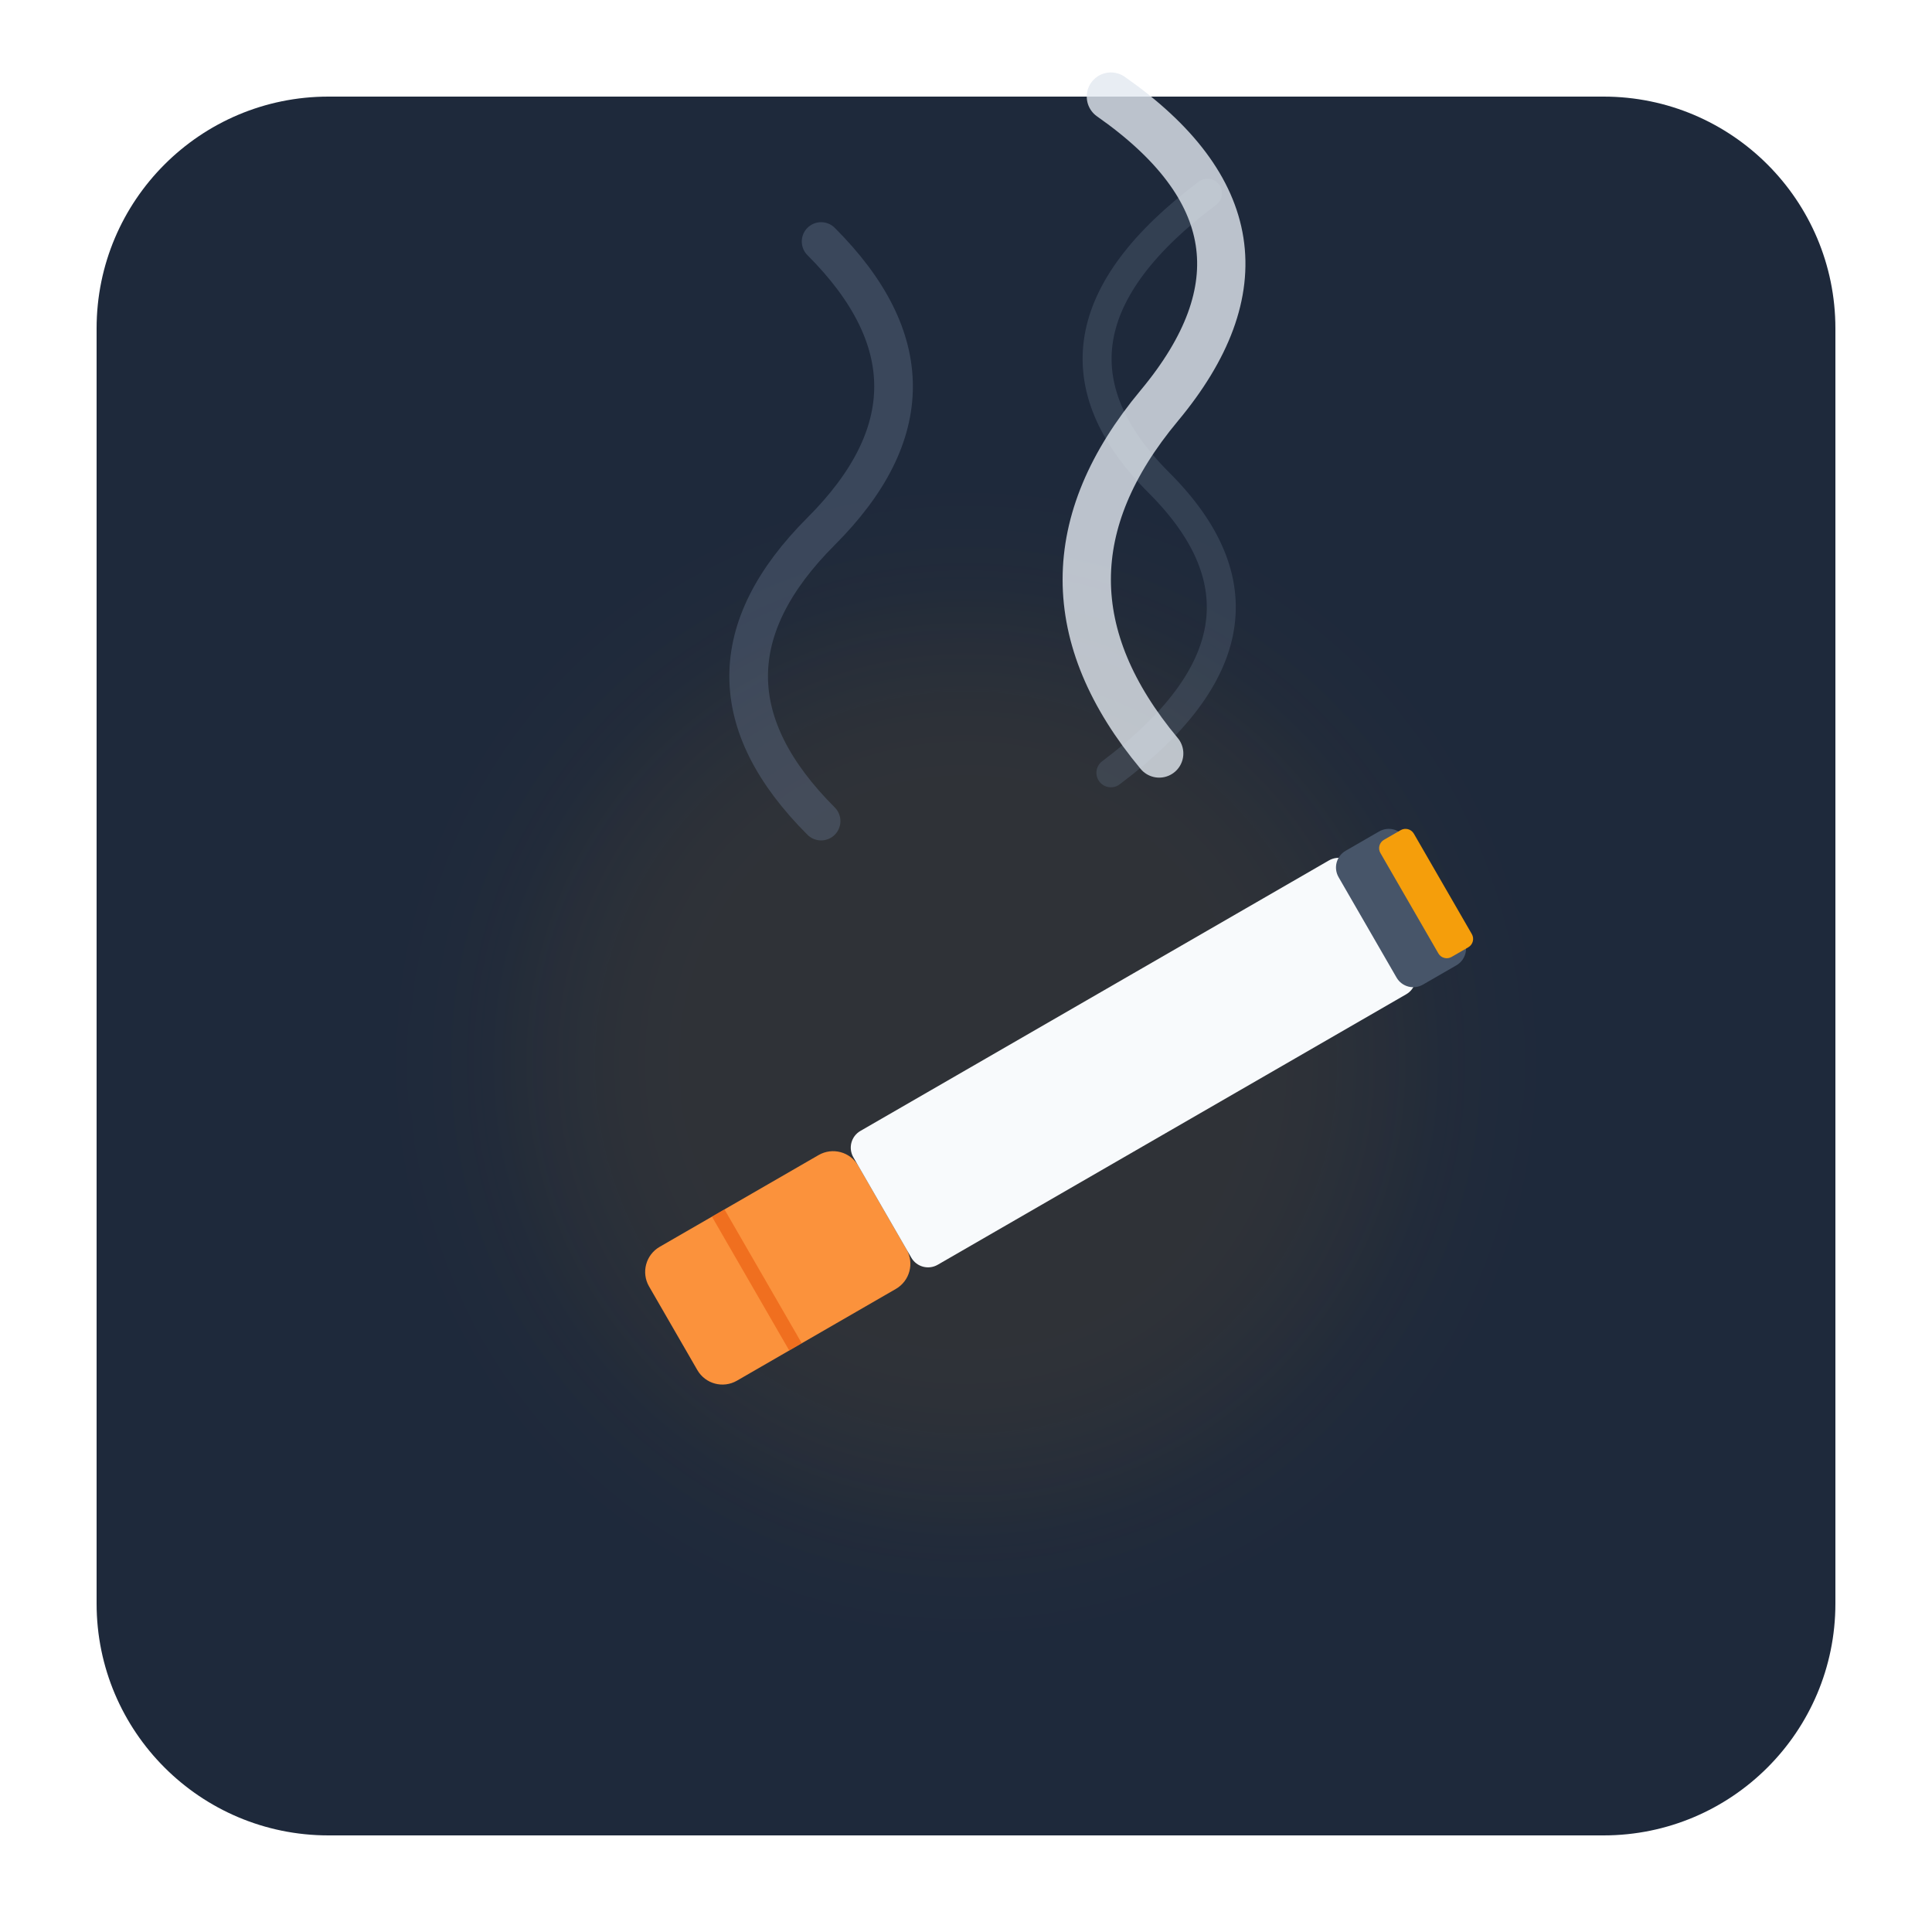
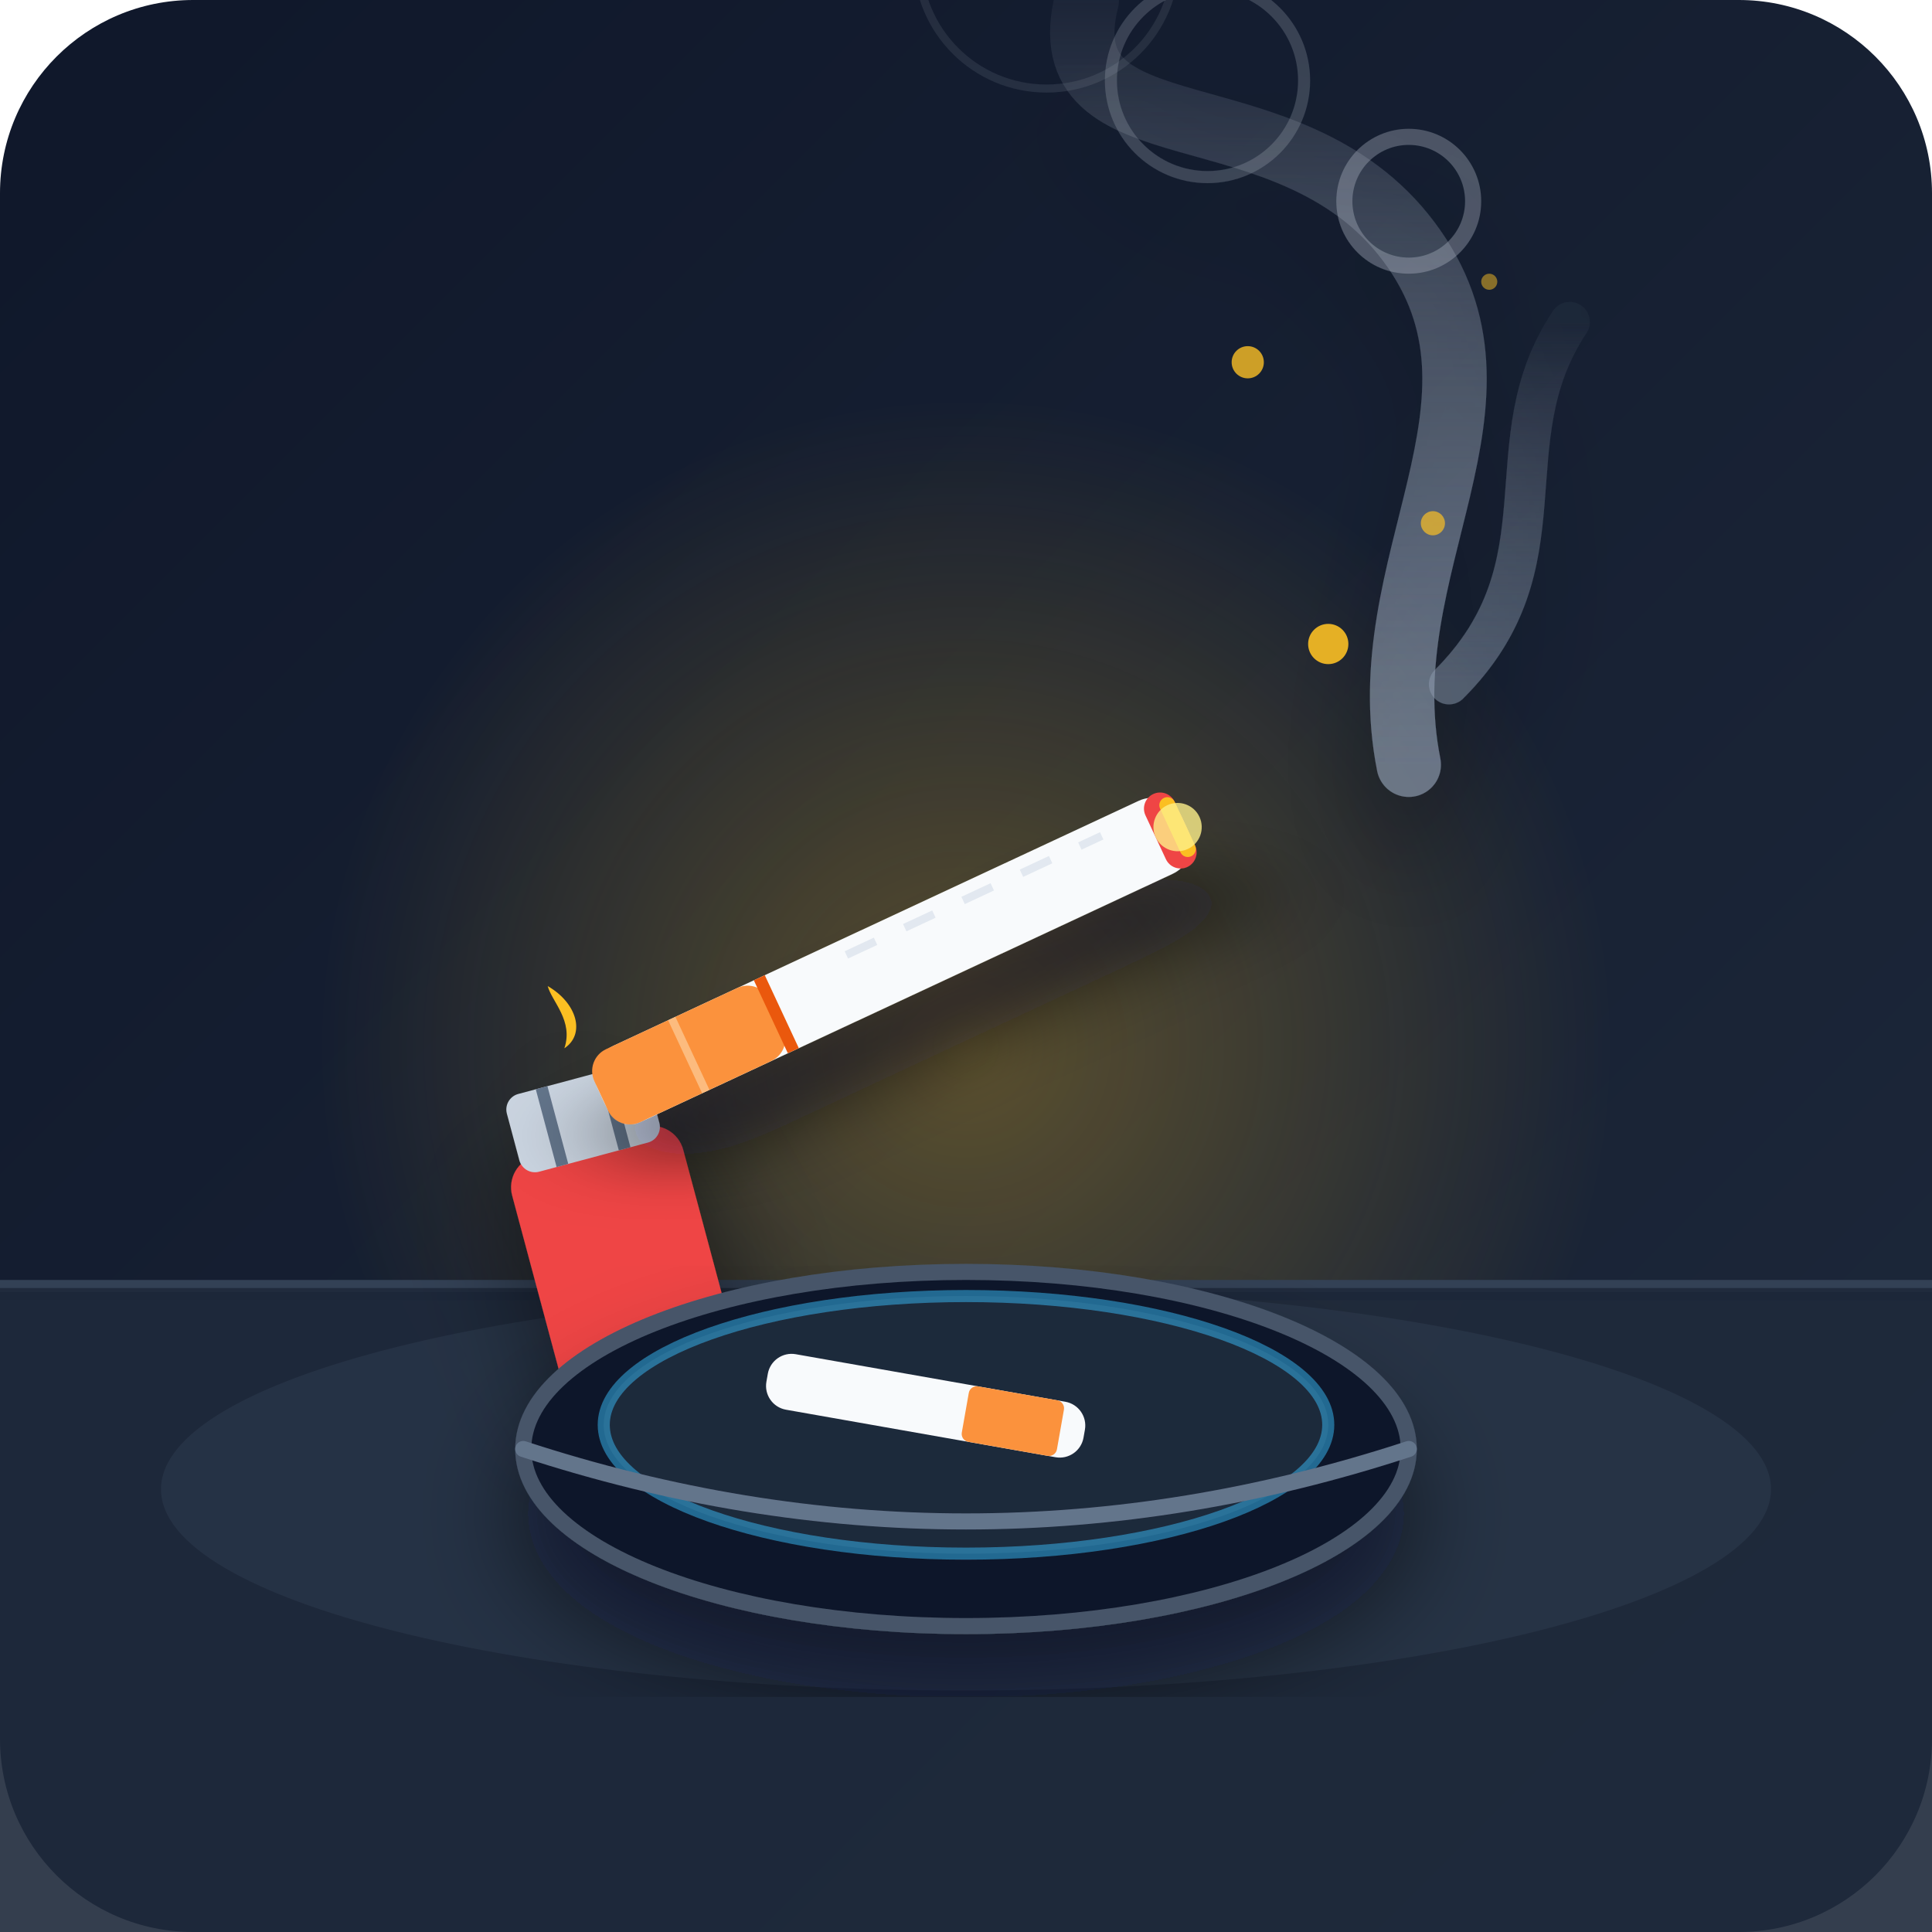
- <svg xmlns="http://www.w3.org/2000/svg" viewBox="0 0 200 200">
-   <rect x="10" y="10" width="180" height="180" rx="24" fill="#1e293b" />
-   <circle cx="100" cy="110" r="45" fill="#f59e0b" opacity="0.08" filter="blur(8px)" />
-   <path d="M 85 85 Q 70 70 85 55 Q 100 40 85 25" fill="none" stroke="#64748b" stroke-width="4" stroke-linecap="round" opacity="0.4" />
-   <path d="M 115 80 Q 135 65 120 50 Q 105 35 125 20" fill="none" stroke="#64748b" stroke-width="3" stroke-linecap="round" opacity="0.3" />
-   <g transform="rotate(-30 100 120)">
-     <rect x="65" y="112" width="25" height="16" rx="3" fill="#fb923c" />
-     <line x1="75" y1="112" x2="75" y2="128" stroke="#ea580c" stroke-width="1.5" opacity="0.6" />
-     <rect x="90" y="112" width="60" height="16" rx="2" fill="#f8fafc" />
-     <rect x="148" y="112" width="8" height="16" rx="2" fill="#475569" />
-     <rect x="153" y="113" width="4" height="14" rx="1" fill="#f59e0b" />
+ <svg xmlns="http://www.w3.org/2000/svg" viewBox="0 0 240 240">
+   <defs>
+     <linearGradient id="bgGrad" x1="0%" y1="0%" x2="100%" y2="100%">
+       <stop offset="0%" stop-color="#0f172a" />
+       <stop offset="100%" stop-color="#1e293b" />
+     </linearGradient>
+     <radialGradient id="glowGrad" cx="50%" cy="50%" r="50%">
+       <stop offset="0%" stop-color="#fbbf24" stop-opacity="0.3" />
+       <stop offset="100%" stop-color="#fbbf24" stop-opacity="0" />
+     </radialGradient>
+     <linearGradient id="smokeGrad" x1="0%" y1="100%" x2="0%" y2="0%">
+       <stop offset="0%" stop-color="#94a3b8" stop-opacity="0.6" />
+       <stop offset="100%" stop-color="#cbd5e1" stop-opacity="0.05" />
+     </linearGradient>
+     <linearGradient id="glassGrad" x1="0%" y1="0%" x2="0%" y2="100%">
+       <stop offset="0%" stop-color="#38bdf8" stop-opacity="0.3" />
+       <stop offset="100%" stop-color="#0284c7" stop-opacity="0.6" />
+     </linearGradient>
+     <filter id="shadow" x="-20%" y="-20%" width="140%" height="140%">
+       <feDropShadow dx="0" dy="8" stdDeviation="6" flood-color="#020617" flood-opacity="0.5" />
+     </filter>
+   </defs>
+   <rect width="240" height="240" rx="24" fill="url(#bgGrad)" />
+   <circle cx="120" cy="130" r="80" fill="url(#glowGrad)" />
+   <path d="M0 160 L240 160" stroke="#334155" stroke-width="2" />
+   <path d="M0 161 L240 161" stroke="#0f172a" stroke-width="1" />
+   <path d="M0 160 L240 160 L240 240 L0 240 Z" fill="#1e293b" opacity="0.9" />
+   <ellipse cx="120" cy="185" rx="100" ry="25" fill="#334155" opacity="0.4" />
+   <g transform="translate(60, 135) rotate(-15)" filter="url(#shadow)">
+     <rect x="0" y="10" width="22" height="32" rx="4" fill="#ef4444" />
+     <rect x="2" y="2" width="18" height="10" rx="2" fill="#cbd5e1" />
+     <path d="M7 2 L7 12 M15 2 L15 12" stroke="#64748b" stroke-width="1.5" />
+     <path d="M11 -2 C13 -5, 11 -8, 11 -10 C14 -7, 14 -3, 11 -2" fill="#fbbf24" />
  </g>
-   <path d="M 120 78 Q 105 60 120 42 Q 135 24 115 10" fill="none" stroke="#e2e8f0" stroke-width="5" stroke-linecap="round" opacity="0.8" />
+   <g filter="url(#shadow)">
+     <ellipse cx="120" cy="180" rx="55" ry="22" fill="#0f172a" stroke="#475569" stroke-width="2" />
+     <ellipse cx="120" cy="177" rx="45" ry="16" fill="#1e293b" stroke="#38bdf8" stroke-width="1.5" stroke-opacity="0.5" />
+     <path d="M 65 180 Q 120 198 175 180" fill="none" stroke="#64748b" stroke-width="2" stroke-linecap="round" />
+     <rect x="95" y="172" width="40" height="7" rx="3" transform="rotate(10 120 175)" fill="#f8fafc" />
+     <rect x="120" y="172" width="12" height="7" rx="1" transform="rotate(10 120 175)" fill="#fb923c" />
+   </g>
+   <g filter="url(#shadow)" transform="rotate(-25 120 115)">
+     <rect x="70" y="110" width="80" height="10" rx="4" fill="#f8fafc" />
+     <rect x="70" y="110" width="24" height="10" rx="3" fill="#fb923c" />
+     <line x1="94" y1="110" x2="94" y2="120" stroke="#ea580c" stroke-width="1.5" />
+     <line x1="82" y1="110" x2="82" y2="120" stroke="#fed7aa" stroke-width="1" opacity="0.6" />
+     <line x1="105" y1="112" x2="140" y2="112" stroke="#e2e8f0" stroke-width="1" stroke-dasharray="4 4" />
+     <rect x="146" y="110" width="4" height="10" rx="2" fill="#ef4444" />
+     <rect x="148" y="111" width="2" height="8" rx="1" fill="#fbbf24" />
+     <circle cx="149" cy="115" r="3" fill="#fef08a" opacity="0.8" />
+   </g>
+   <g filter="url(#shadow)">
+     <path d="M 175 95               C 170 70, 190 50, 175 30               C 160 10, 130 20, 135 0" fill="none" stroke="url(#smokeGrad)" stroke-width="8" stroke-linecap="round" />
+     <path d="M 180 85               C 195 70, 185 55, 195 40" fill="none" stroke="url(#smokeGrad)" stroke-width="5" stroke-linecap="round" opacity="0.7" />
+     <circle cx="175" cy="25" r="8" fill="none" stroke="#cbd5e1" stroke-width="2" opacity="0.3" />
+     <circle cx="150" cy="10" r="12" fill="none" stroke="#cbd5e1" stroke-width="1.5" opacity="0.2" />
+     <circle cx="130" cy="-5" r="16" fill="none" stroke="#cbd5e1" stroke-width="1" opacity="0.1" />
+   </g>
+   <g fill="#fbbf24">
+     <circle cx="165" cy="80" r="2.5" opacity="0.9" />
+     <circle cx="178" cy="65" r="1.5" opacity="0.7" />
+     <circle cx="155" cy="45" r="2" opacity="0.8" />
+     <circle cx="185" cy="35" r="1" opacity="0.5" />
+   </g>
</svg>
